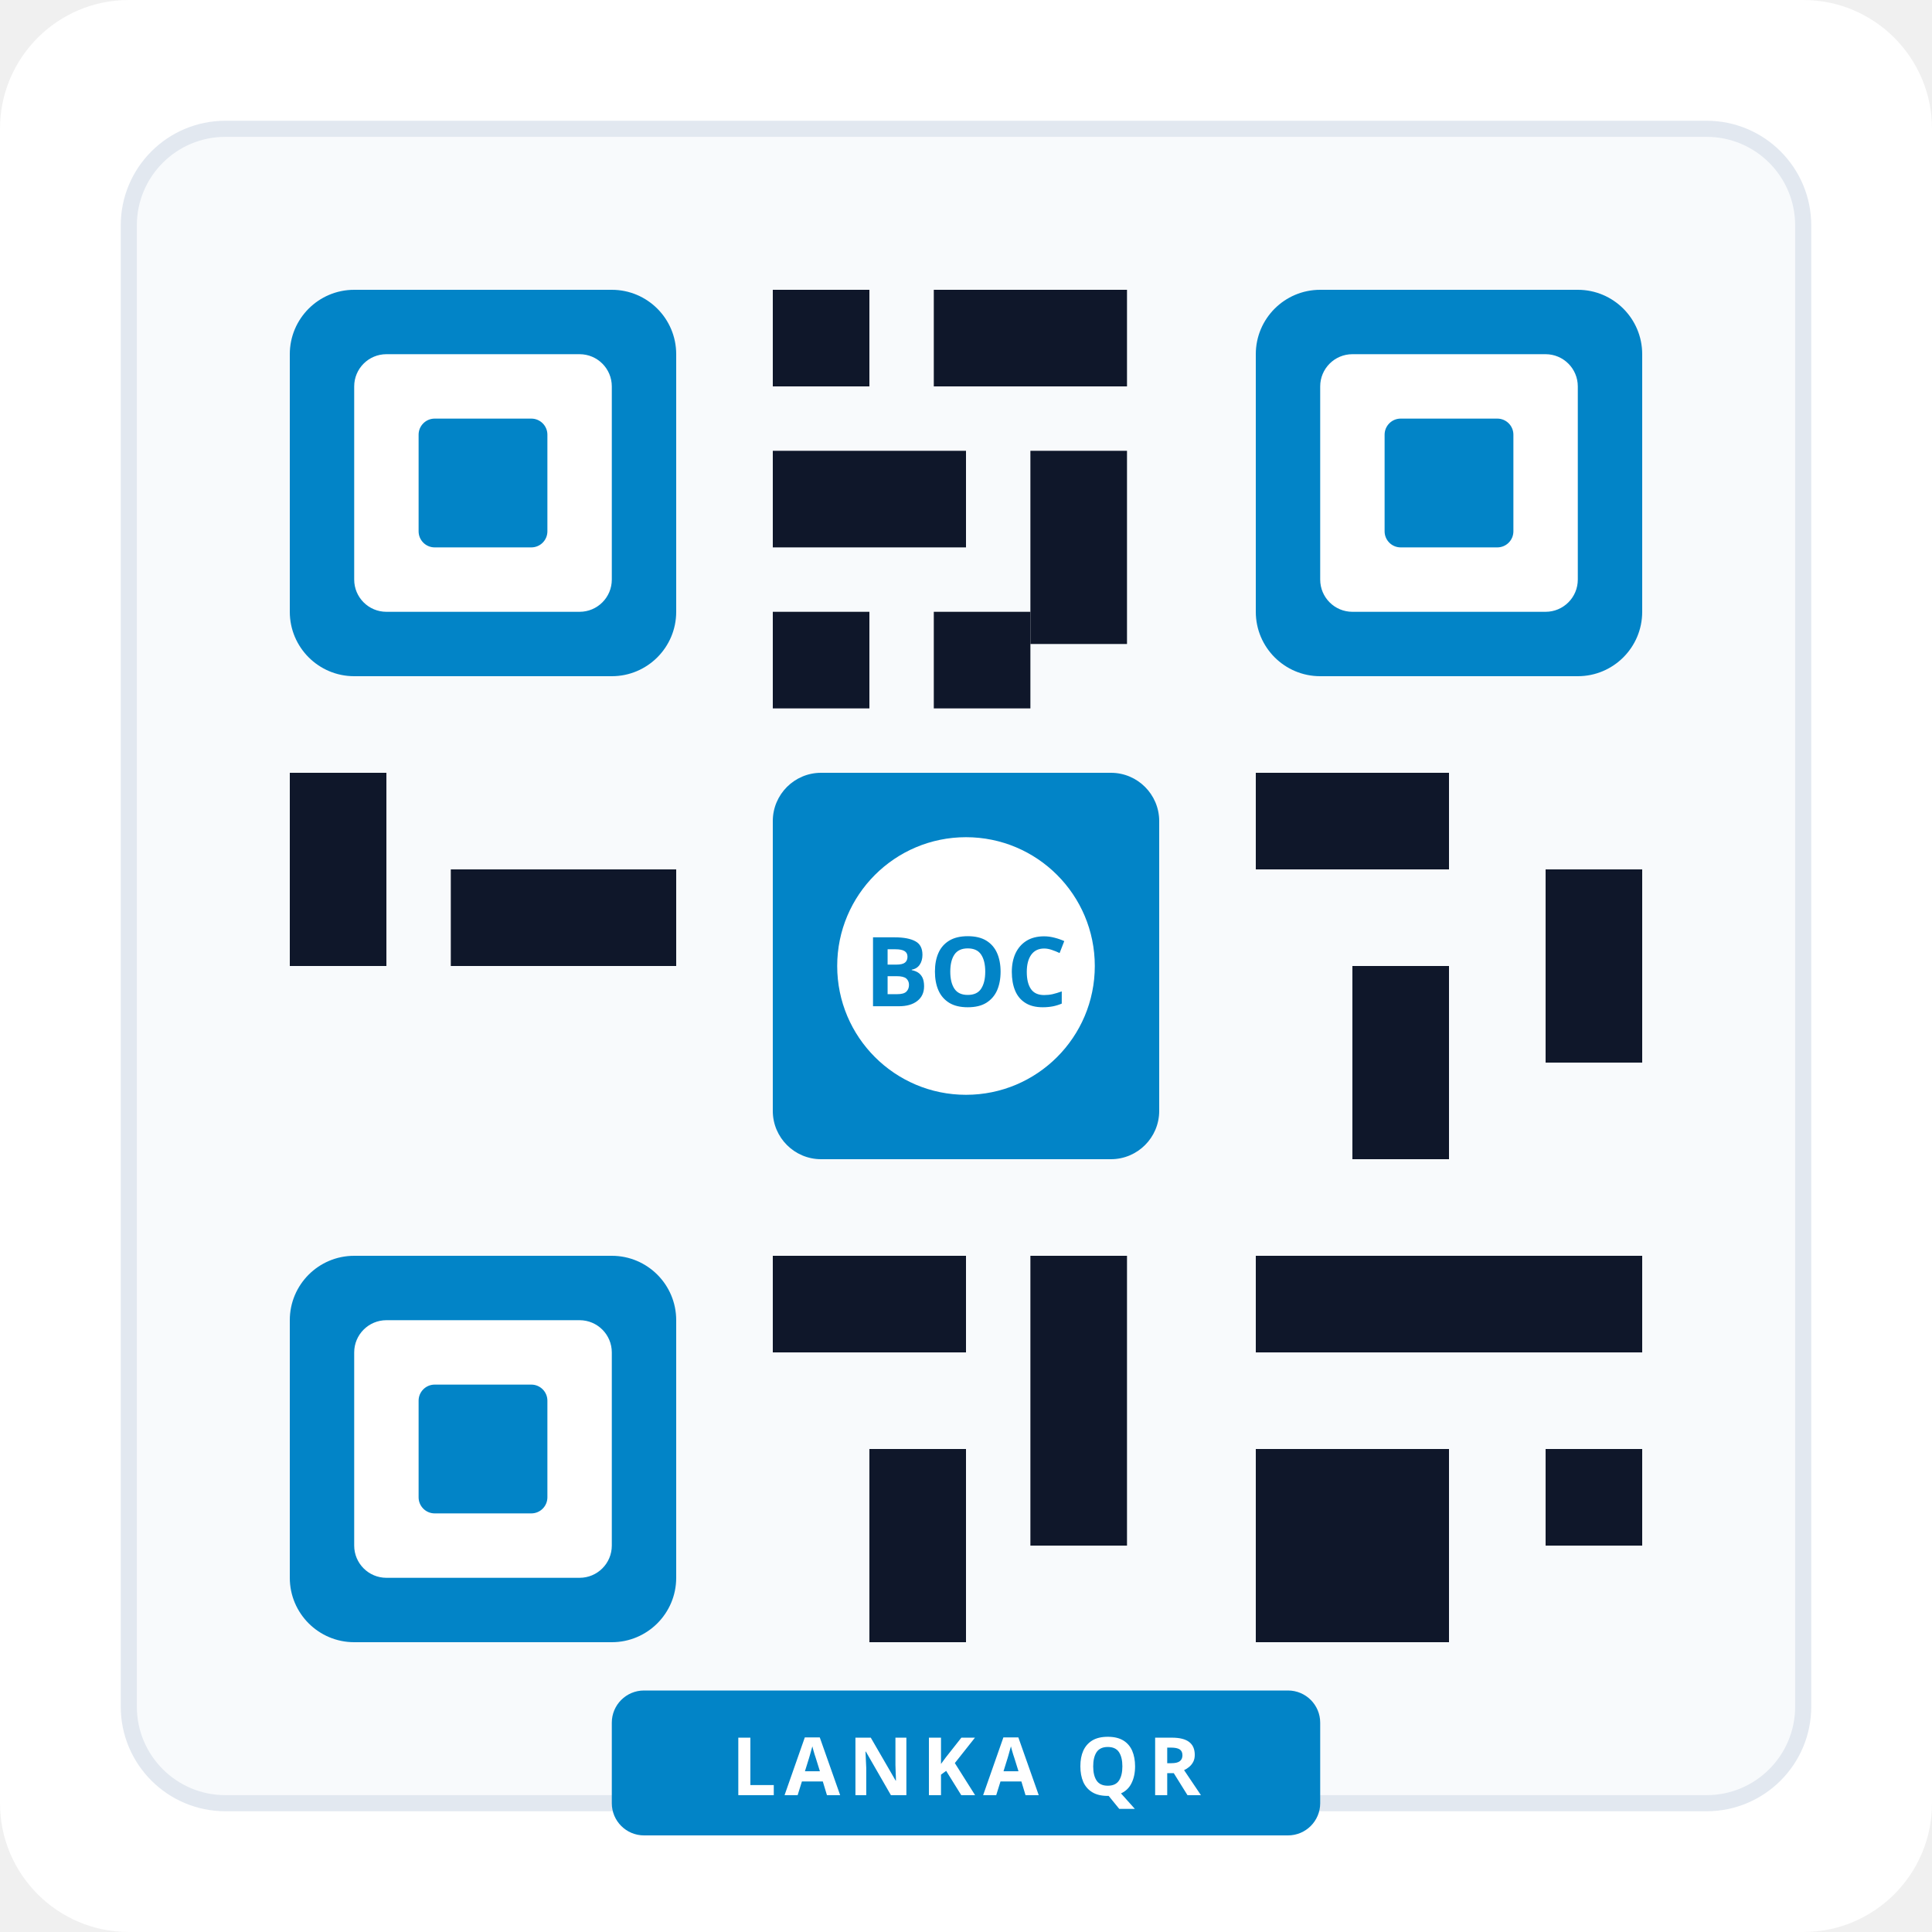
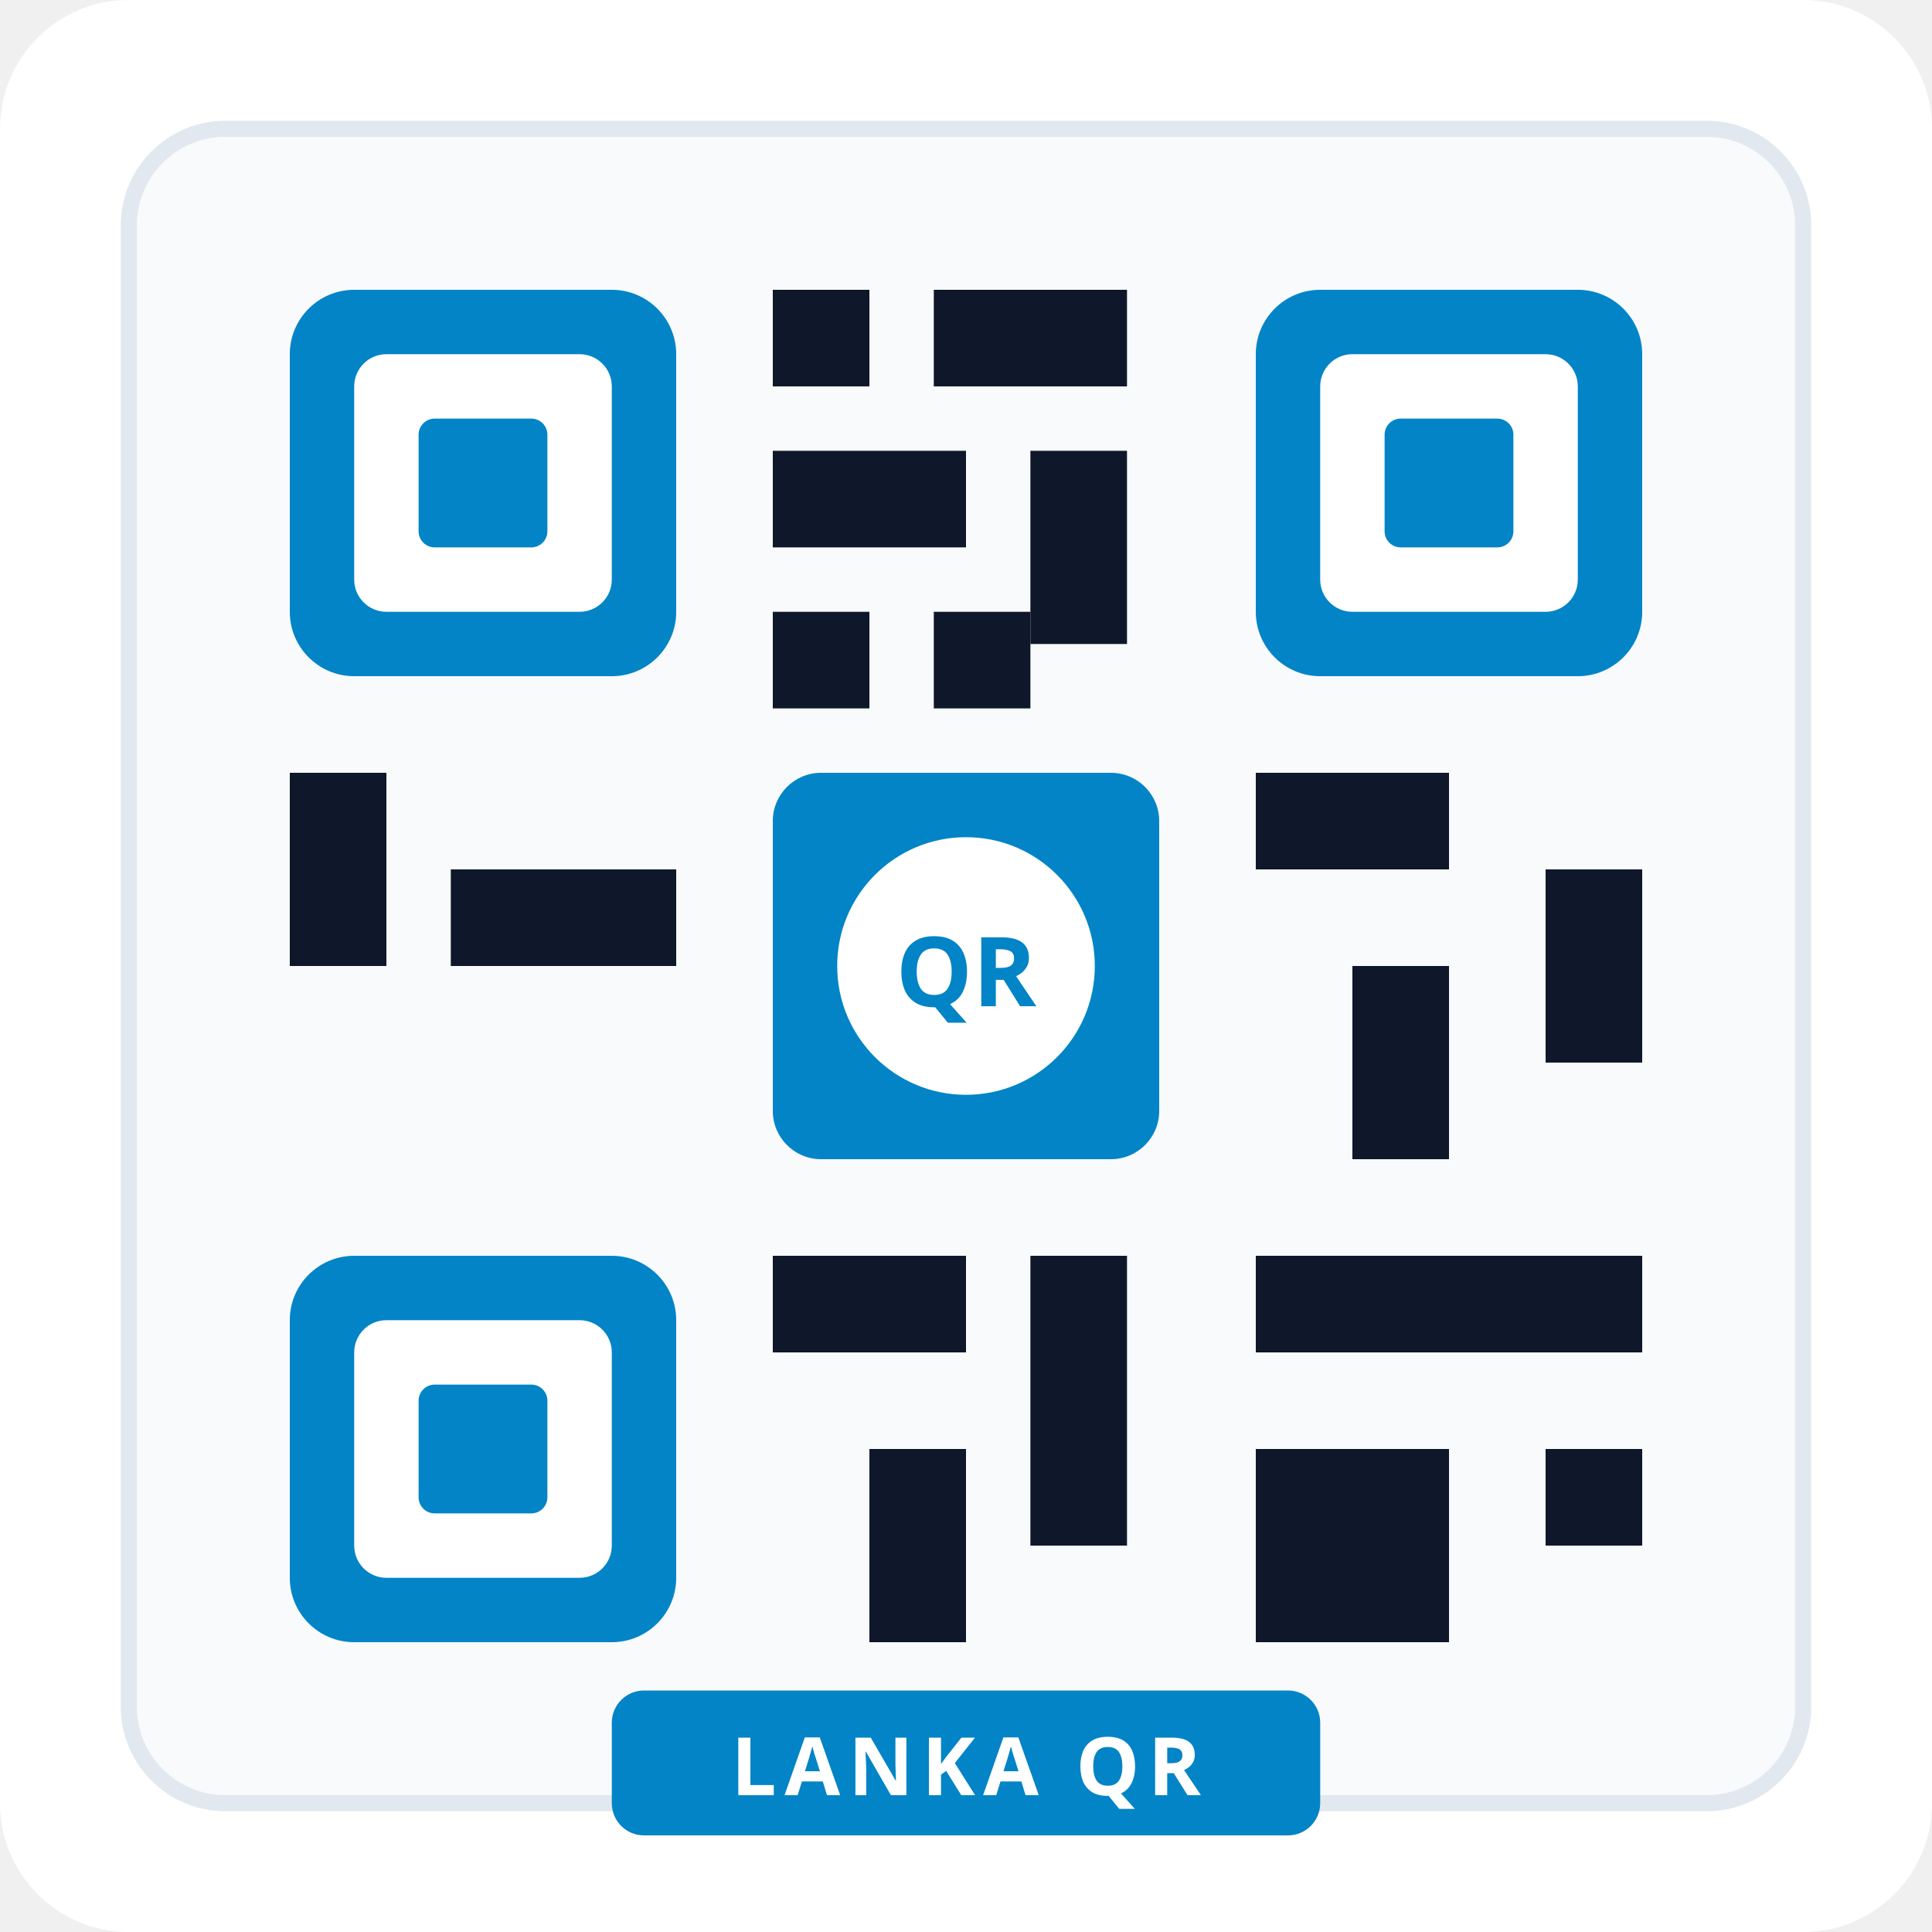
<svg xmlns="http://www.w3.org/2000/svg" viewBox="0 0 240 240" width="240" height="240" fill="none">
  <rect width="240" height="240" rx="16" fill="#FFFFFF" />
  <rect x="16" y="16" width="208" height="208" rx="12" fill="#F8FAFC" stroke="#E2E8F0" stroke-width="2" />
  <rect x="36" y="36" width="48" height="48" rx="8" fill="#0284C7" />
  <rect x="44" y="44" width="32" height="32" rx="4" fill="#FFFFFF" />
  <rect x="52" y="52" width="16" height="16" rx="2" fill="#0284C7" />
  <rect x="156" y="36" width="48" height="48" rx="8" fill="#0284C7" />
  <rect x="164" y="44" width="32" height="32" rx="4" fill="#FFFFFF" />
  <rect x="172" y="52" width="16" height="16" rx="2" fill="#0284C7" />
  <rect x="36" y="156" width="48" height="48" rx="8" fill="#0284C7" />
  <rect x="44" y="164" width="32" height="32" rx="4" fill="#FFFFFF" />
  <rect x="52" y="172" width="16" height="16" rx="2" fill="#0284C7" />
  <rect x="96" y="36" width="12" height="12" fill="#0F172A" />
  <rect x="116" y="36" width="24" height="12" fill="#0F172A" />
  <rect x="96" y="56" width="24" height="12" fill="#0F172A" />
  <rect x="128" y="56" width="12" height="24" fill="#0F172A" />
  <rect x="96" y="76" width="12" height="12" fill="#0F172A" />
  <rect x="116" y="76" width="12" height="12" fill="#0F172A" />
  <rect x="36" y="96" width="12" height="24" fill="#0F172A" />
  <rect x="56" y="108" width="28" height="12" fill="#0F172A" />
  <rect x="96" y="96" width="48" height="48" rx="6" fill="#0284C7" />
  <circle cx="120" cy="120" r="16" fill="#FFFFFF" />
-   <text x="120" y="125" text-anchor="middle" font-family="sans-serif" font-weight="900" font-size="12" fill="#0284C7">BOC</text>
+   <text x="120" y="125" text-anchor="middle" font-family="sans-serif" font-weight="900" font-size="12" fill="#0284C7">QR</text>
  <rect x="156" y="96" width="24" height="12" fill="#0F172A" />
  <rect x="192" y="108" width="12" height="24" fill="#0F172A" />
  <rect x="168" y="120" width="12" height="24" fill="#0F172A" />
  <rect x="96" y="156" width="24" height="12" fill="#0F172A" />
  <rect x="128" y="156" width="12" height="36" fill="#0F172A" />
  <rect x="108" y="180" width="12" height="24" fill="#0F172A" />
  <rect x="156" y="156" width="48" height="12" fill="#0F172A" />
  <rect x="156" y="180" width="24" height="24" fill="#0F172A" />
  <rect x="192" y="180" width="12" height="12" fill="#0F172A" />
  <rect x="76" y="210" width="88" height="18" rx="4" fill="#0284C7" />
  <text x="120" y="223" text-anchor="middle" font-family="sans-serif" font-weight="700" font-size="10" fill="#FFFFFF" letter-spacing="1">LANKA QR</text>
</svg>
